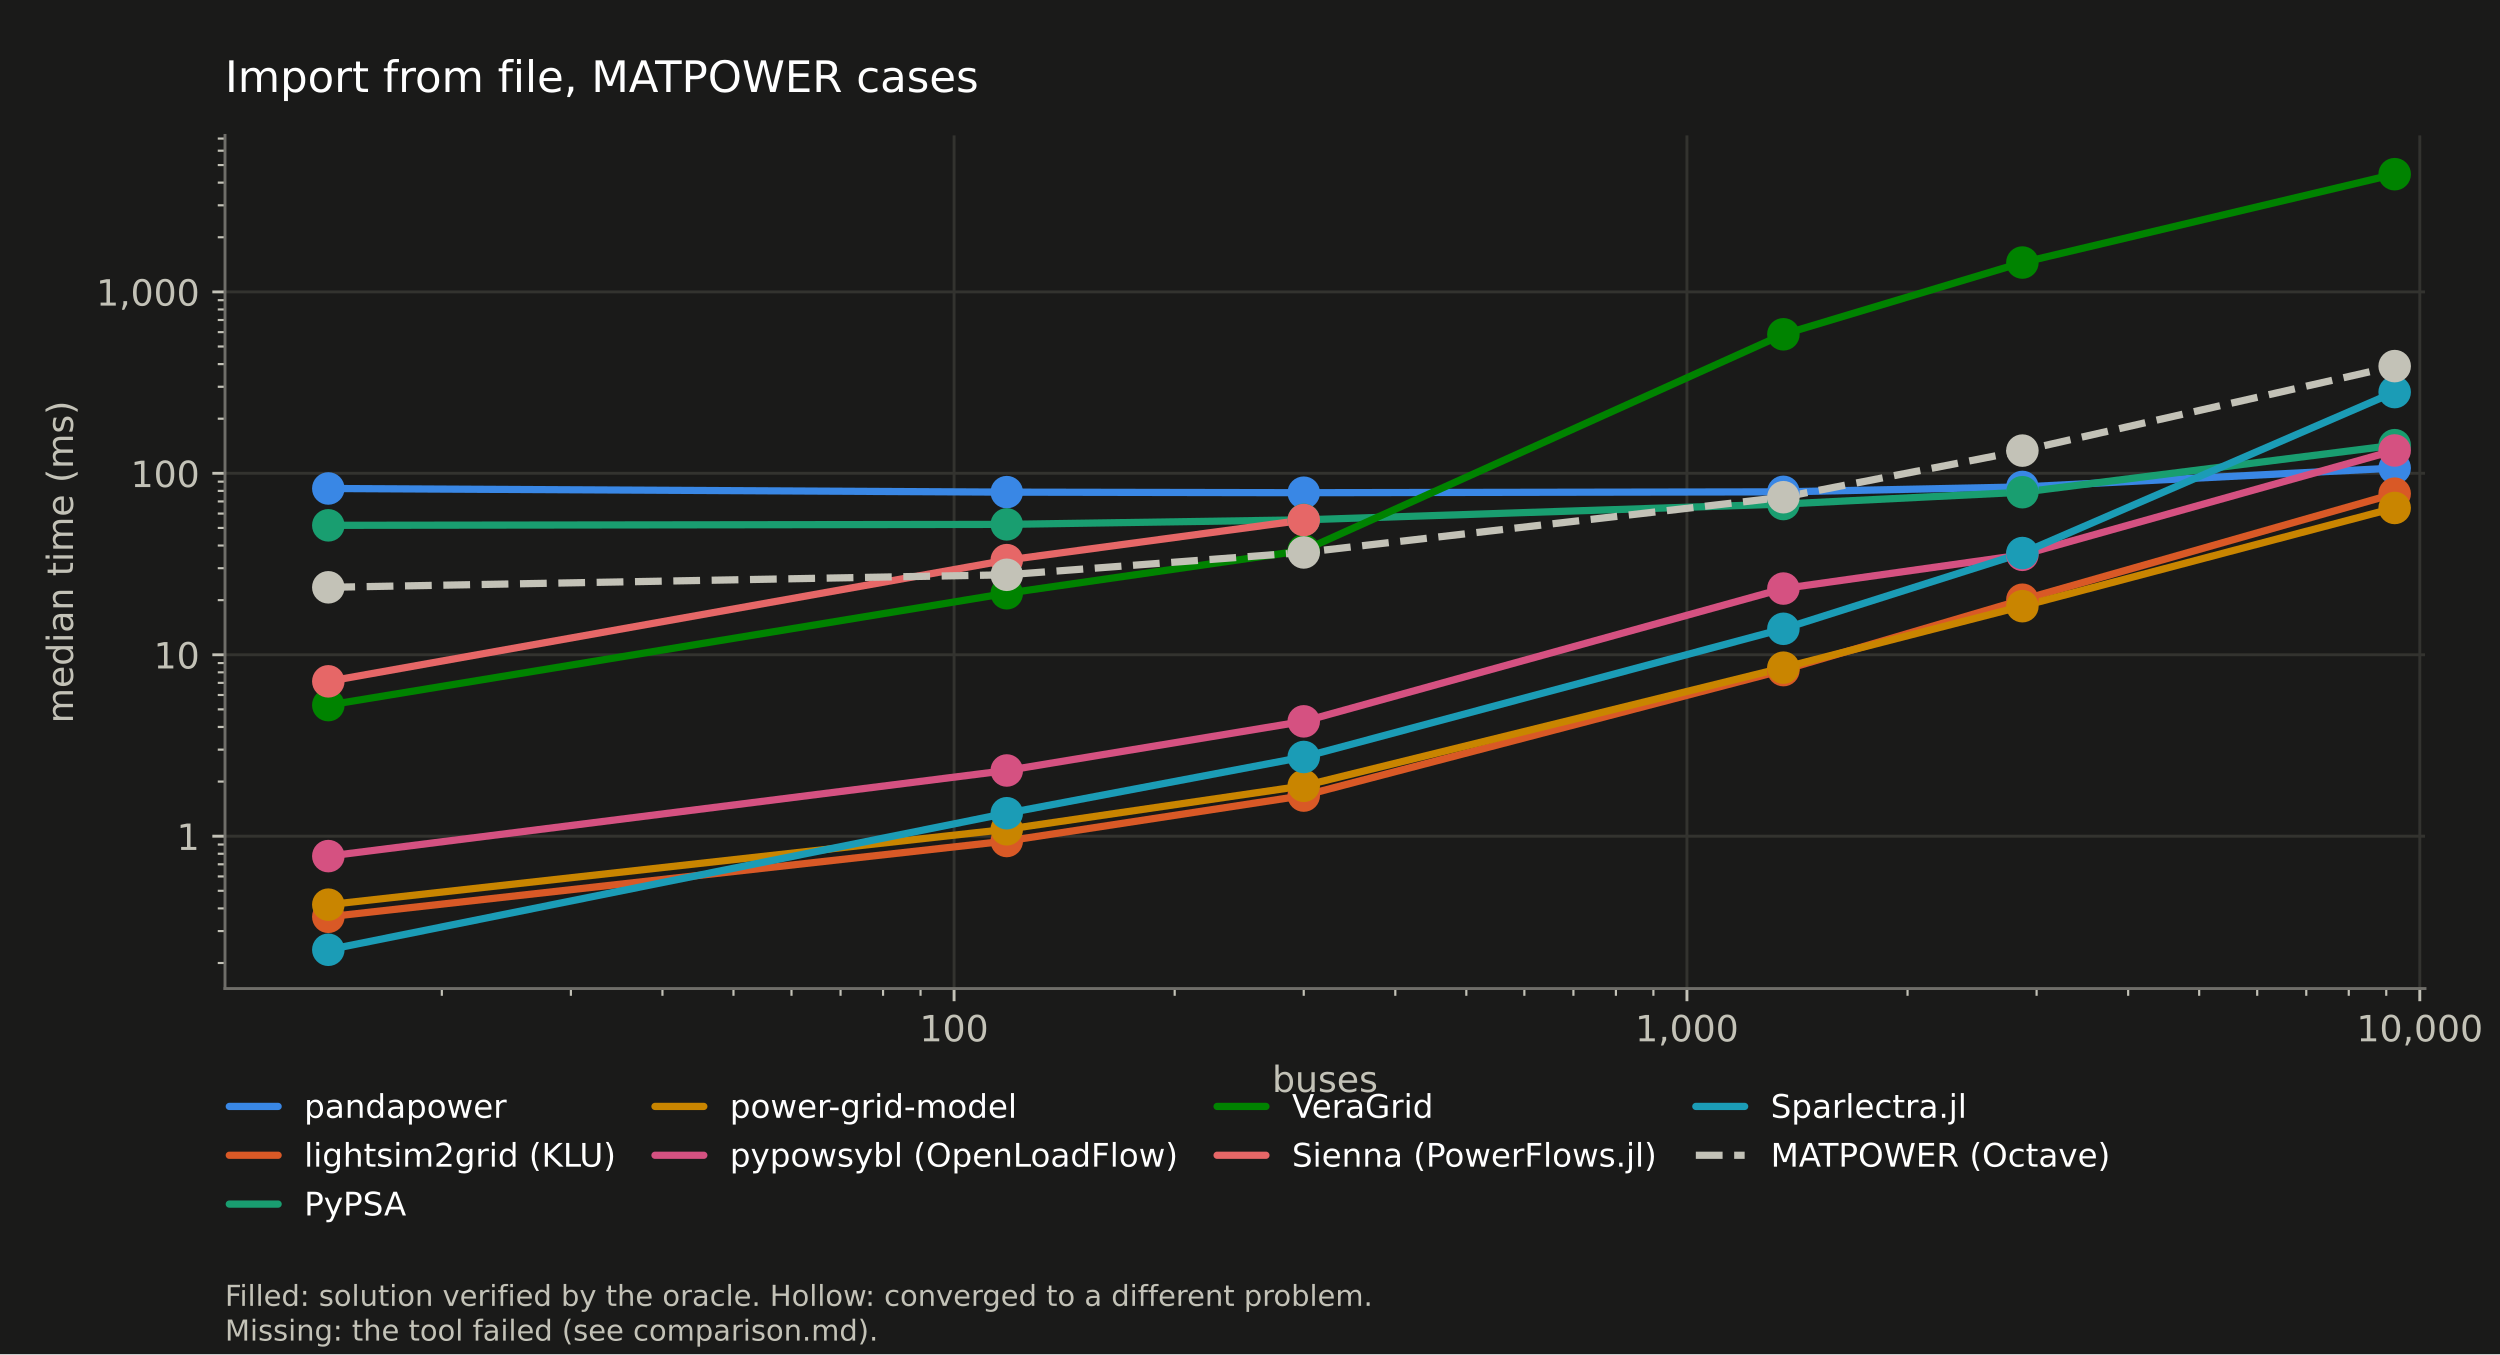
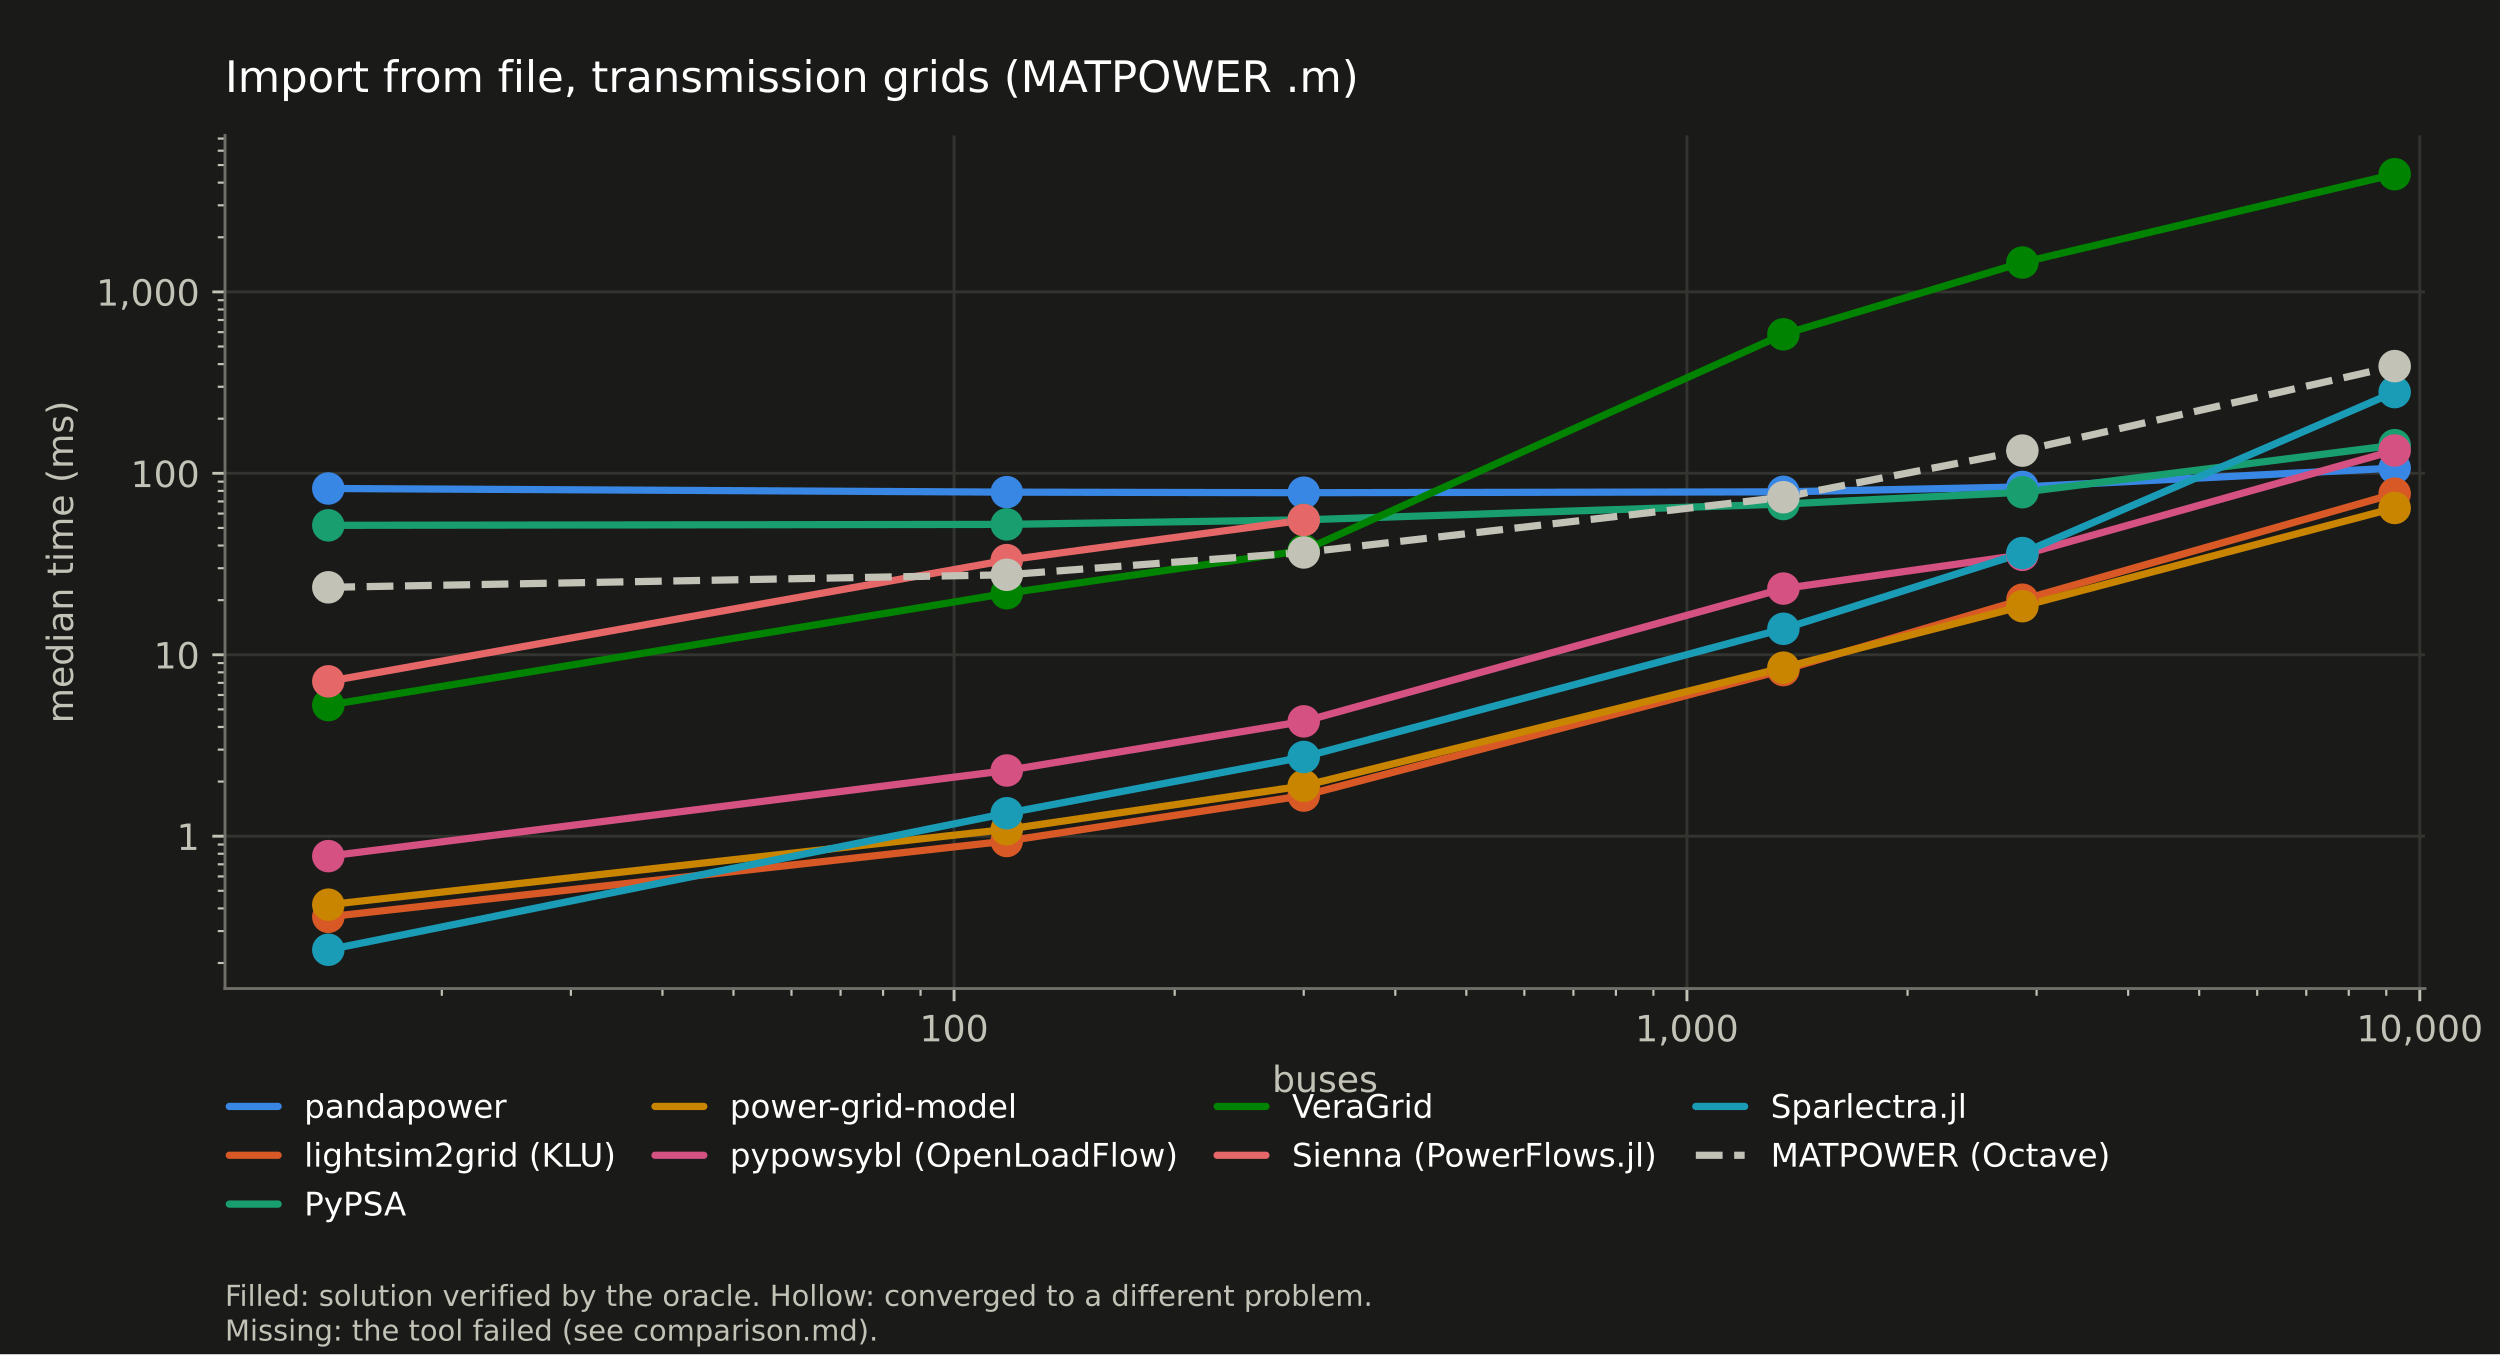
<svg xmlns="http://www.w3.org/2000/svg" xmlns:xlink="http://www.w3.org/1999/xlink" width="691.2pt" height="374.4pt" viewBox="0 0 691.2 374.4" version="1.1">
  <defs>
    <style type="text/css">*{stroke-linejoin: round; stroke-linecap: butt}</style>
  </defs>
  <g id="figure_1">
    <g id="patch_1">
      <path d="M 0 374.4  L 691.2 374.4  L 691.2 0  L 0 0  z " style="fill: #1a1a19" />
    </g>
    <g id="axes_1">
      <g id="patch_2">
        <path d="M 62.208 273.312  L 670.464 273.312  L 670.464 37.44  L 62.208 37.44  z " style="fill: #1a1a19" />
      </g>
      <g id="matplotlib.axis_1">
        <g id="xtick_1">
          <g id="line2d_1">
            <path d="M 263.784 273.312  L 263.784 37.44  " clip-path="url(#pc0a371b898)" style="fill: none; stroke: #33332f; stroke-width: 0.8; stroke-linecap: square" />
          </g>
          <g id="line2d_2">
            <defs>
              <path id="m5ec1d65c88" d="M 0 0  L 0 3.5  " style="stroke: #c3c2b7; stroke-width: 0.8" />
            </defs>
            <g>
              <use xlink:href="#m5ec1d65c88" x="263.784" y="273.312" style="fill: #c3c2b7; stroke: #c3c2b7; stroke-width: 0.8" />
            </g>
          </g>
          <g id="text_1">
            <text style="font-size: 10px; font-family: 'DejaVu Sans', 'Bitstream Vera Sans', 'Computer Modern Sans Serif', 'Lucida Grande', 'Verdana', 'Geneva', 'Lucid', 'Arial', 'Helvetica', 'Avant Garde', sans-serif; text-anchor: middle; fill: #c3c2b7" x="263.784" y="287.91" transform="rotate(-0 263.7842 287.9097)">100</text>
          </g>
        </g>
        <g id="xtick_2">
          <g id="line2d_3">
            <path d="M 466.404 273.312  L 466.404 37.44  " clip-path="url(#pc0a371b898)" style="fill: none; stroke: #33332f; stroke-width: 0.8; stroke-linecap: square" />
          </g>
          <g id="line2d_4">
            <g>
              <use xlink:href="#m5ec1d65c88" x="466.404" y="273.312" style="fill: #c3c2b7; stroke: #c3c2b7; stroke-width: 0.8" />
            </g>
          </g>
          <g id="text_2">
            <text style="font-size: 10px; font-family: 'DejaVu Sans', 'Bitstream Vera Sans', 'Computer Modern Sans Serif', 'Lucida Grande', 'Verdana', 'Geneva', 'Lucid', 'Arial', 'Helvetica', 'Avant Garde', sans-serif; text-anchor: middle; fill: #c3c2b7" x="466.404" y="287.91" transform="rotate(-0 466.4036 287.9097)">1,000</text>
          </g>
        </g>
        <g id="xtick_3">
          <g id="line2d_5">
            <path d="M 669.023 273.312  L 669.023 37.44  " clip-path="url(#pc0a371b898)" style="fill: none; stroke: #33332f; stroke-width: 0.8; stroke-linecap: square" />
          </g>
          <g id="line2d_6">
            <g>
              <use xlink:href="#m5ec1d65c88" x="669.023" y="273.312" style="fill: #c3c2b7; stroke: #c3c2b7; stroke-width: 0.8" />
            </g>
          </g>
          <g id="text_3">
            <text style="font-size: 10px; font-family: 'DejaVu Sans', 'Bitstream Vera Sans', 'Computer Modern Sans Serif', 'Lucida Grande', 'Verdana', 'Geneva', 'Lucid', 'Arial', 'Helvetica', 'Avant Garde', sans-serif; text-anchor: middle; fill: #c3c2b7" x="669.023" y="287.91" transform="rotate(-0 669.023 287.9097)">10,000</text>
          </g>
        </g>
        <g id="xtick_4">
          <g id="line2d_7">
            <defs>
              <path id="m5e015acaa7" d="M 0 0  L 0 2  " style="stroke: #c3c2b7; stroke-width: 0.6" />
            </defs>
            <g>
              <use xlink:href="#m5e015acaa7" x="122.159" y="273.312" style="fill: #c3c2b7; stroke: #c3c2b7; stroke-width: 0.6" />
            </g>
          </g>
        </g>
        <g id="xtick_5">
          <g id="line2d_8">
            <g>
              <use xlink:href="#m5e015acaa7" x="157.839" y="273.312" style="fill: #c3c2b7; stroke: #c3c2b7; stroke-width: 0.6" />
            </g>
          </g>
        </g>
        <g id="xtick_6">
          <g id="line2d_9">
            <g>
              <use xlink:href="#m5e015acaa7" x="183.154" y="273.312" style="fill: #c3c2b7; stroke: #c3c2b7; stroke-width: 0.6" />
            </g>
          </g>
        </g>
        <g id="xtick_7">
          <g id="line2d_10">
            <g>
              <use xlink:href="#m5e015acaa7" x="202.79" y="273.312" style="fill: #c3c2b7; stroke: #c3c2b7; stroke-width: 0.6" />
            </g>
          </g>
        </g>
        <g id="xtick_8">
          <g id="line2d_11">
            <g>
              <use xlink:href="#m5e015acaa7" x="218.833" y="273.312" style="fill: #c3c2b7; stroke: #c3c2b7; stroke-width: 0.6" />
            </g>
          </g>
        </g>
        <g id="xtick_9">
          <g id="line2d_12">
            <g>
              <use xlink:href="#m5e015acaa7" x="232.398" y="273.312" style="fill: #c3c2b7; stroke: #c3c2b7; stroke-width: 0.6" />
            </g>
          </g>
        </g>
        <g id="xtick_10">
          <g id="line2d_13">
            <g>
              <use xlink:href="#m5e015acaa7" x="244.148" y="273.312" style="fill: #c3c2b7; stroke: #c3c2b7; stroke-width: 0.6" />
            </g>
          </g>
        </g>
        <g id="xtick_11">
          <g id="line2d_14">
            <g>
              <use xlink:href="#m5e015acaa7" x="254.513" y="273.312" style="fill: #c3c2b7; stroke: #c3c2b7; stroke-width: 0.6" />
            </g>
          </g>
        </g>
        <g id="xtick_12">
          <g id="line2d_15">
            <g>
              <use xlink:href="#m5e015acaa7" x="324.779" y="273.312" style="fill: #c3c2b7; stroke: #c3c2b7; stroke-width: 0.6" />
            </g>
          </g>
        </g>
        <g id="xtick_13">
          <g id="line2d_16">
            <g>
              <use xlink:href="#m5e015acaa7" x="360.458" y="273.312" style="fill: #c3c2b7; stroke: #c3c2b7; stroke-width: 0.6" />
            </g>
          </g>
        </g>
        <g id="xtick_14">
          <g id="line2d_17">
            <g>
              <use xlink:href="#m5e015acaa7" x="385.773" y="273.312" style="fill: #c3c2b7; stroke: #c3c2b7; stroke-width: 0.6" />
            </g>
          </g>
        </g>
        <g id="xtick_15">
          <g id="line2d_18">
            <g>
              <use xlink:href="#m5e015acaa7" x="405.409" y="273.312" style="fill: #c3c2b7; stroke: #c3c2b7; stroke-width: 0.6" />
            </g>
          </g>
        </g>
        <g id="xtick_16">
          <g id="line2d_19">
            <g>
              <use xlink:href="#m5e015acaa7" x="421.453" y="273.312" style="fill: #c3c2b7; stroke: #c3c2b7; stroke-width: 0.6" />
            </g>
          </g>
        </g>
        <g id="xtick_17">
          <g id="line2d_20">
            <g>
              <use xlink:href="#m5e015acaa7" x="435.017" y="273.312" style="fill: #c3c2b7; stroke: #c3c2b7; stroke-width: 0.6" />
            </g>
          </g>
        </g>
        <g id="xtick_18">
          <g id="line2d_21">
            <g>
              <use xlink:href="#m5e015acaa7" x="446.768" y="273.312" style="fill: #c3c2b7; stroke: #c3c2b7; stroke-width: 0.6" />
            </g>
          </g>
        </g>
        <g id="xtick_19">
          <g id="line2d_22">
            <g>
              <use xlink:href="#m5e015acaa7" x="457.132" y="273.312" style="fill: #c3c2b7; stroke: #c3c2b7; stroke-width: 0.6" />
            </g>
          </g>
        </g>
        <g id="xtick_20">
          <g id="line2d_23">
            <g>
              <use xlink:href="#m5e015acaa7" x="527.398" y="273.312" style="fill: #c3c2b7; stroke: #c3c2b7; stroke-width: 0.6" />
            </g>
          </g>
        </g>
        <g id="xtick_21">
          <g id="line2d_24">
            <g>
              <use xlink:href="#m5e015acaa7" x="563.078" y="273.312" style="fill: #c3c2b7; stroke: #c3c2b7; stroke-width: 0.6" />
            </g>
          </g>
        </g>
        <g id="xtick_22">
          <g id="line2d_25">
            <g>
              <use xlink:href="#m5e015acaa7" x="588.393" y="273.312" style="fill: #c3c2b7; stroke: #c3c2b7; stroke-width: 0.6" />
            </g>
          </g>
        </g>
        <g id="xtick_23">
          <g id="line2d_26">
            <g>
              <use xlink:href="#m5e015acaa7" x="608.029" y="273.312" style="fill: #c3c2b7; stroke: #c3c2b7; stroke-width: 0.6" />
            </g>
          </g>
        </g>
        <g id="xtick_24">
          <g id="line2d_27">
            <g>
              <use xlink:href="#m5e015acaa7" x="624.072" y="273.312" style="fill: #c3c2b7; stroke: #c3c2b7; stroke-width: 0.6" />
            </g>
          </g>
        </g>
        <g id="xtick_25">
          <g id="line2d_28">
            <g>
              <use xlink:href="#m5e015acaa7" x="637.637" y="273.312" style="fill: #c3c2b7; stroke: #c3c2b7; stroke-width: 0.6" />
            </g>
          </g>
        </g>
        <g id="xtick_26">
          <g id="line2d_29">
            <g>
              <use xlink:href="#m5e015acaa7" x="649.387" y="273.312" style="fill: #c3c2b7; stroke: #c3c2b7; stroke-width: 0.6" />
            </g>
          </g>
        </g>
        <g id="xtick_27">
          <g id="line2d_30">
            <g>
              <use xlink:href="#m5e015acaa7" x="659.752" y="273.312" style="fill: #c3c2b7; stroke: #c3c2b7; stroke-width: 0.6" />
            </g>
          </g>
        </g>
        <g id="text_4">
          <text style="font-size: 10px; font-family: 'DejaVu Sans', 'Bitstream Vera Sans', 'Computer Modern Sans Serif', 'Lucida Grande', 'Verdana', 'Geneva', 'Lucid', 'Arial', 'Helvetica', 'Avant Garde', sans-serif; text-anchor: middle; fill: #c3c2b7" x="366.336" y="301.91" transform="rotate(-0 366.336 301.9104)">buses</text>
        </g>
      </g>
      <g id="matplotlib.axis_2">
        <g id="ytick_1">
          <g id="line2d_31">
            <path d="M 62.208 231.191  L 670.464 231.191  " clip-path="url(#pc0a371b898)" style="fill: none; stroke: #33332f; stroke-width: 0.8; stroke-linecap: square" />
          </g>
          <g id="line2d_32">
            <defs>
              <path id="mb448b4ee46" d="M 0 0  L -3.5 0  " style="stroke: #c3c2b7; stroke-width: 0.8" />
            </defs>
            <g>
              <use xlink:href="#mb448b4ee46" x="62.208" y="231.191" style="fill: #c3c2b7; stroke: #c3c2b7; stroke-width: 0.8" />
            </g>
          </g>
          <g id="text_5">
            <text style="font-size: 10px; font-family: 'DejaVu Sans', 'Bitstream Vera Sans', 'Computer Modern Sans Serif', 'Lucida Grande', 'Verdana', 'Geneva', 'Lucid', 'Arial', 'Helvetica', 'Avant Garde', sans-serif; text-anchor: end; fill: #c3c2b7" x="55.208" y="234.989" transform="rotate(-0 55.208 234.9894)">1</text>
          </g>
        </g>
        <g id="ytick_2">
          <g id="line2d_33">
            <path d="M 62.208 181.027  L 670.464 181.027  " clip-path="url(#pc0a371b898)" style="fill: none; stroke: #33332f; stroke-width: 0.8; stroke-linecap: square" />
          </g>
          <g id="line2d_34">
            <g>
              <use xlink:href="#mb448b4ee46" x="62.208" y="181.027" style="fill: #c3c2b7; stroke: #c3c2b7; stroke-width: 0.8" />
            </g>
          </g>
          <g id="text_6">
            <text style="font-size: 10px; font-family: 'DejaVu Sans', 'Bitstream Vera Sans', 'Computer Modern Sans Serif', 'Lucida Grande', 'Verdana', 'Geneva', 'Lucid', 'Arial', 'Helvetica', 'Avant Garde', sans-serif; text-anchor: end; fill: #c3c2b7" x="55.208" y="184.826" transform="rotate(-0 55.208 184.8257)">10</text>
          </g>
        </g>
        <g id="ytick_3">
          <g id="line2d_35">
            <path d="M 62.208 130.863  L 670.464 130.863  " clip-path="url(#pc0a371b898)" style="fill: none; stroke: #33332f; stroke-width: 0.8; stroke-linecap: square" />
          </g>
          <g id="line2d_36">
            <g>
              <use xlink:href="#mb448b4ee46" x="62.208" y="130.863" style="fill: #c3c2b7; stroke: #c3c2b7; stroke-width: 0.8" />
            </g>
          </g>
          <g id="text_7">
            <text style="font-size: 10px; font-family: 'DejaVu Sans', 'Bitstream Vera Sans', 'Computer Modern Sans Serif', 'Lucida Grande', 'Verdana', 'Geneva', 'Lucid', 'Arial', 'Helvetica', 'Avant Garde', sans-serif; text-anchor: end; fill: #c3c2b7" x="55.208" y="134.662" transform="rotate(-0 55.208 134.6619)">100</text>
          </g>
        </g>
        <g id="ytick_4">
          <g id="line2d_37">
            <path d="M 62.208 80.699  L 670.464 80.699  " clip-path="url(#pc0a371b898)" style="fill: none; stroke: #33332f; stroke-width: 0.8; stroke-linecap: square" />
          </g>
          <g id="line2d_38">
            <g>
              <use xlink:href="#mb448b4ee46" x="62.208" y="80.699" style="fill: #c3c2b7; stroke: #c3c2b7; stroke-width: 0.8" />
            </g>
          </g>
          <g id="text_8">
            <text style="font-size: 10px; font-family: 'DejaVu Sans', 'Bitstream Vera Sans', 'Computer Modern Sans Serif', 'Lucida Grande', 'Verdana', 'Geneva', 'Lucid', 'Arial', 'Helvetica', 'Avant Garde', sans-serif; text-anchor: end; fill: #c3c2b7" x="55.208" y="84.498" transform="rotate(-0 55.208 84.4981)">1,000</text>
          </g>
        </g>
        <g id="ytick_5">
          <g id="line2d_39">
            <defs>
              <path id="m039c7db84e" d="M 0 0  L -2 0  " style="stroke: #c3c2b7; stroke-width: 0.6" />
            </defs>
            <g>
              <use xlink:href="#m039c7db84e" x="62.208" y="266.254" style="fill: #c3c2b7; stroke: #c3c2b7; stroke-width: 0.6" />
            </g>
          </g>
        </g>
        <g id="ytick_6">
          <g id="line2d_40">
            <g>
              <use xlink:href="#m039c7db84e" x="62.208" y="257.42" style="fill: #c3c2b7; stroke: #c3c2b7; stroke-width: 0.6" />
            </g>
          </g>
        </g>
        <g id="ytick_7">
          <g id="line2d_41">
            <g>
              <use xlink:href="#m039c7db84e" x="62.208" y="251.153" style="fill: #c3c2b7; stroke: #c3c2b7; stroke-width: 0.6" />
            </g>
          </g>
        </g>
        <g id="ytick_8">
          <g id="line2d_42">
            <g>
              <use xlink:href="#m039c7db84e" x="62.208" y="246.291" style="fill: #c3c2b7; stroke: #c3c2b7; stroke-width: 0.6" />
            </g>
          </g>
        </g>
        <g id="ytick_9">
          <g id="line2d_43">
            <g>
              <use xlink:href="#m039c7db84e" x="62.208" y="242.319" style="fill: #c3c2b7; stroke: #c3c2b7; stroke-width: 0.6" />
            </g>
          </g>
        </g>
        <g id="ytick_10">
          <g id="line2d_44">
            <g>
              <use xlink:href="#m039c7db84e" x="62.208" y="238.961" style="fill: #c3c2b7; stroke: #c3c2b7; stroke-width: 0.6" />
            </g>
          </g>
        </g>
        <g id="ytick_11">
          <g id="line2d_45">
            <g>
              <use xlink:href="#m039c7db84e" x="62.208" y="236.052" style="fill: #c3c2b7; stroke: #c3c2b7; stroke-width: 0.6" />
            </g>
          </g>
        </g>
        <g id="ytick_12">
          <g id="line2d_46">
            <g>
              <use xlink:href="#m039c7db84e" x="62.208" y="233.486" style="fill: #c3c2b7; stroke: #c3c2b7; stroke-width: 0.6" />
            </g>
          </g>
        </g>
        <g id="ytick_13">
          <g id="line2d_47">
            <g>
              <use xlink:href="#m039c7db84e" x="62.208" y="216.09" style="fill: #c3c2b7; stroke: #c3c2b7; stroke-width: 0.6" />
            </g>
          </g>
        </g>
        <g id="ytick_14">
          <g id="line2d_48">
            <g>
              <use xlink:href="#m039c7db84e" x="62.208" y="207.256" style="fill: #c3c2b7; stroke: #c3c2b7; stroke-width: 0.6" />
            </g>
          </g>
        </g>
        <g id="ytick_15">
          <g id="line2d_49">
            <g>
              <use xlink:href="#m039c7db84e" x="62.208" y="200.989" style="fill: #c3c2b7; stroke: #c3c2b7; stroke-width: 0.6" />
            </g>
          </g>
        </g>
        <g id="ytick_16">
          <g id="line2d_50">
            <g>
              <use xlink:href="#m039c7db84e" x="62.208" y="196.128" style="fill: #c3c2b7; stroke: #c3c2b7; stroke-width: 0.6" />
            </g>
          </g>
        </g>
        <g id="ytick_17">
          <g id="line2d_51">
            <g>
              <use xlink:href="#m039c7db84e" x="62.208" y="192.156" style="fill: #c3c2b7; stroke: #c3c2b7; stroke-width: 0.6" />
            </g>
          </g>
        </g>
        <g id="ytick_18">
          <g id="line2d_52">
            <g>
              <use xlink:href="#m039c7db84e" x="62.208" y="188.797" style="fill: #c3c2b7; stroke: #c3c2b7; stroke-width: 0.6" />
            </g>
          </g>
        </g>
        <g id="ytick_19">
          <g id="line2d_53">
            <g>
              <use xlink:href="#m039c7db84e" x="62.208" y="185.888" style="fill: #c3c2b7; stroke: #c3c2b7; stroke-width: 0.6" />
            </g>
          </g>
        </g>
        <g id="ytick_20">
          <g id="line2d_54">
            <g>
              <use xlink:href="#m039c7db84e" x="62.208" y="183.322" style="fill: #c3c2b7; stroke: #c3c2b7; stroke-width: 0.6" />
            </g>
          </g>
        </g>
        <g id="ytick_21">
          <g id="line2d_55">
            <g>
              <use xlink:href="#m039c7db84e" x="62.208" y="165.926" style="fill: #c3c2b7; stroke: #c3c2b7; stroke-width: 0.6" />
            </g>
          </g>
        </g>
        <g id="ytick_22">
          <g id="line2d_56">
            <g>
              <use xlink:href="#m039c7db84e" x="62.208" y="157.093" style="fill: #c3c2b7; stroke: #c3c2b7; stroke-width: 0.6" />
            </g>
          </g>
        </g>
        <g id="ytick_23">
          <g id="line2d_57">
            <g>
              <use xlink:href="#m039c7db84e" x="62.208" y="150.825" style="fill: #c3c2b7; stroke: #c3c2b7; stroke-width: 0.6" />
            </g>
          </g>
        </g>
        <g id="ytick_24">
          <g id="line2d_58">
            <g>
              <use xlink:href="#m039c7db84e" x="62.208" y="145.964" style="fill: #c3c2b7; stroke: #c3c2b7; stroke-width: 0.6" />
            </g>
          </g>
        </g>
        <g id="ytick_25">
          <g id="line2d_59">
            <g>
              <use xlink:href="#m039c7db84e" x="62.208" y="141.992" style="fill: #c3c2b7; stroke: #c3c2b7; stroke-width: 0.6" />
            </g>
          </g>
        </g>
        <g id="ytick_26">
          <g id="line2d_60">
            <g>
              <use xlink:href="#m039c7db84e" x="62.208" y="138.634" style="fill: #c3c2b7; stroke: #c3c2b7; stroke-width: 0.6" />
            </g>
          </g>
        </g>
        <g id="ytick_27">
          <g id="line2d_61">
            <g>
              <use xlink:href="#m039c7db84e" x="62.208" y="135.724" style="fill: #c3c2b7; stroke: #c3c2b7; stroke-width: 0.6" />
            </g>
          </g>
        </g>
        <g id="ytick_28">
          <g id="line2d_62">
            <g>
              <use xlink:href="#m039c7db84e" x="62.208" y="133.158" style="fill: #c3c2b7; stroke: #c3c2b7; stroke-width: 0.6" />
            </g>
          </g>
        </g>
        <g id="ytick_29">
          <g id="line2d_63">
            <g>
              <use xlink:href="#m039c7db84e" x="62.208" y="115.762" style="fill: #c3c2b7; stroke: #c3c2b7; stroke-width: 0.6" />
            </g>
          </g>
        </g>
        <g id="ytick_30">
          <g id="line2d_64">
            <g>
              <use xlink:href="#m039c7db84e" x="62.208" y="106.929" style="fill: #c3c2b7; stroke: #c3c2b7; stroke-width: 0.6" />
            </g>
          </g>
        </g>
        <g id="ytick_31">
          <g id="line2d_65">
            <g>
              <use xlink:href="#m039c7db84e" x="62.208" y="100.661" style="fill: #c3c2b7; stroke: #c3c2b7; stroke-width: 0.6" />
            </g>
          </g>
        </g>
        <g id="ytick_32">
          <g id="line2d_66">
            <g>
              <use xlink:href="#m039c7db84e" x="62.208" y="95.8" style="fill: #c3c2b7; stroke: #c3c2b7; stroke-width: 0.6" />
            </g>
          </g>
        </g>
        <g id="ytick_33">
          <g id="line2d_67">
            <g>
              <use xlink:href="#m039c7db84e" x="62.208" y="91.828" style="fill: #c3c2b7; stroke: #c3c2b7; stroke-width: 0.6" />
            </g>
          </g>
        </g>
        <g id="ytick_34">
          <g id="line2d_68">
            <g>
              <use xlink:href="#m039c7db84e" x="62.208" y="88.47" style="fill: #c3c2b7; stroke: #c3c2b7; stroke-width: 0.6" />
            </g>
          </g>
        </g>
        <g id="ytick_35">
          <g id="line2d_69">
            <g>
              <use xlink:href="#m039c7db84e" x="62.208" y="85.561" style="fill: #c3c2b7; stroke: #c3c2b7; stroke-width: 0.6" />
            </g>
          </g>
        </g>
        <g id="ytick_36">
          <g id="line2d_70">
            <g>
              <use xlink:href="#m039c7db84e" x="62.208" y="82.995" style="fill: #c3c2b7; stroke: #c3c2b7; stroke-width: 0.6" />
            </g>
          </g>
        </g>
        <g id="ytick_37">
          <g id="line2d_71">
            <g>
              <use xlink:href="#m039c7db84e" x="62.208" y="65.598" style="fill: #c3c2b7; stroke: #c3c2b7; stroke-width: 0.6" />
            </g>
          </g>
        </g>
        <g id="ytick_38">
          <g id="line2d_72">
            <g>
              <use xlink:href="#m039c7db84e" x="62.208" y="56.765" style="fill: #c3c2b7; stroke: #c3c2b7; stroke-width: 0.6" />
            </g>
          </g>
        </g>
        <g id="ytick_39">
          <g id="line2d_73">
            <g>
              <use xlink:href="#m039c7db84e" x="62.208" y="50.498" style="fill: #c3c2b7; stroke: #c3c2b7; stroke-width: 0.6" />
            </g>
          </g>
        </g>
        <g id="ytick_40">
          <g id="line2d_74">
            <g>
              <use xlink:href="#m039c7db84e" x="62.208" y="45.636" style="fill: #c3c2b7; stroke: #c3c2b7; stroke-width: 0.6" />
            </g>
          </g>
        </g>
        <g id="ytick_41">
          <g id="line2d_75">
            <g>
              <use xlink:href="#m039c7db84e" x="62.208" y="41.664" style="fill: #c3c2b7; stroke: #c3c2b7; stroke-width: 0.6" />
            </g>
          </g>
        </g>
        <g id="ytick_42">
          <g id="line2d_76">
            <g>
              <use xlink:href="#m039c7db84e" x="62.208" y="38.306" style="fill: #c3c2b7; stroke: #c3c2b7; stroke-width: 0.6" />
            </g>
          </g>
        </g>
        <g id="text_9">
          <text style="font-size: 10px; font-family: 'DejaVu Sans', 'Bitstream Vera Sans', 'Computer Modern Sans Serif', 'Lucida Grande', 'Verdana', 'Geneva', 'Lucid', 'Arial', 'Helvetica', 'Avant Garde', sans-serif; text-anchor: middle; fill: #c3c2b7" x="20.178" y="155.376" transform="rotate(-90 20.17753 155.376)">median time (ms)</text>
        </g>
      </g>
      <g id="line2d_77">
        <path d="M 90.773 135.055  L 278.349 136.066  L 360.458 136.224  L 493.072 135.985  L 559.149 134.629  L 662.077 129.415  " clip-path="url(#pc0a371b898)" style="fill: none; stroke: #3987e5; stroke-width: 2; stroke-linecap: round" />
      </g>
      <g id="line2d_78">
        <path d="M 90.773 253.472  L 278.349 232.519  L 360.458 219.961  L 493.072 185.269  L 559.149 165.814  L 662.077 136.497  " clip-path="url(#pc0a371b898)" style="fill: none; stroke: #d95926; stroke-width: 2; stroke-linecap: round" />
      </g>
      <g id="line2d_79">
        <path d="M 90.773 145.244  L 278.349 144.981  L 360.458 143.723  L 493.072 139.357  L 559.149 136.082  L 662.077 123.083  " clip-path="url(#pc0a371b898)" style="fill: none; stroke: #199e70; stroke-width: 2; stroke-linecap: round" />
      </g>
      <g id="line2d_80">
        <path d="M 90.773 250.124  L 278.349 229.282  L 360.458 217.26  L 493.072 184.6  L 559.149 167.594  L 662.077 140.436  " clip-path="url(#pc0a371b898)" style="fill: none; stroke: #c98500; stroke-width: 2; stroke-linecap: round" />
      </g>
      <g id="line2d_81">
        <path d="M 90.773 236.697  L 278.349 213.025  L 360.458 199.439  L 493.072 162.725  L 559.149 153.399  L 662.077 124.547  " clip-path="url(#pc0a371b898)" style="fill: none; stroke: #d55181; stroke-width: 2; stroke-linecap: round" />
      </g>
      <g id="line2d_82">
        <path d="M 90.773 194.944  L 278.349 164.025  L 360.458 152.181  L 493.072 92.429  L 559.149 72.588  L 662.077 48.161  " clip-path="url(#pc0a371b898)" style="fill: none; stroke: #008300; stroke-width: 2; stroke-linecap: round" />
      </g>
      <g id="line2d_83">
        <path d="M 90.773 188.376  L 278.349 154.866  L 360.458 143.783  " clip-path="url(#pc0a371b898)" style="fill: none; stroke: #e66767; stroke-width: 2; stroke-linecap: round" />
      </g>
      <g id="line2d_84">
        <path d="M 90.773 262.591  L 278.349 224.843  L 360.458 209.292  L 493.072 173.848  L 559.149 152.908  L 662.077 108.402  " clip-path="url(#pc0a371b898)" style="fill: none; stroke: #1b9cb6; stroke-width: 2; stroke-linecap: round" />
      </g>
      <g id="line2d_85">
        <path d="M 90.773 162.38  L 278.349 158.919  L 360.458 152.74  L 493.072 137.469  L 559.149 124.583  L 662.077 101.223  " clip-path="url(#pc0a371b898)" style="fill: none; stroke-dasharray: 7.4,3.2; stroke-dashoffset: 0; stroke: #c3c2b7; stroke-width: 2" />
      </g>
      <g id="patch_3">
        <path d="M 62.208 273.312  L 62.208 37.44  " style="fill: none; stroke: #6f6e69; stroke-width: 0.8; stroke-linejoin: miter; stroke-linecap: square" />
      </g>
      <g id="patch_4">
        <path d="M 62.208 273.312  L 670.464 273.312  " style="fill: none; stroke: #6f6e69; stroke-width: 0.8; stroke-linejoin: miter; stroke-linecap: square" />
      </g>
      <g id="line2d_86">
        <defs>
          <path id="m8c884c521c" d="M 0 3.5  C 0.928 3.5 1.819 3.131 2.475 2.475  C 3.131 1.819 3.5 0.928 3.5 0  C 3.5 -0.928 3.131 -1.819 2.475 -2.475  C 1.819 -3.131 0.928 -3.5 0 -3.5  C -0.928 -3.5 -1.819 -3.131 -2.475 -2.475  C -3.131 -1.819 -3.5 -0.928 -3.5 0  C -3.5 0.928 -3.131 1.819 -2.475 2.475  C -1.819 3.131 -0.928 3.5 0 3.5  z " style="stroke: #3987e5; stroke-width: 2" />
        </defs>
        <g clip-path="url(#pc0a371b898)">
          <use xlink:href="#m8c884c521c" x="90.773" y="135.055" style="fill: #3987e5; stroke: #3987e5; stroke-width: 2" />
        </g>
      </g>
      <g id="line2d_87">
        <g clip-path="url(#pc0a371b898)">
          <use xlink:href="#m8c884c521c" x="278.349" y="136.066" style="fill: #3987e5; stroke: #3987e5; stroke-width: 2" />
        </g>
      </g>
      <g id="line2d_88">
        <g clip-path="url(#pc0a371b898)">
          <use xlink:href="#m8c884c521c" x="360.458" y="136.224" style="fill: #3987e5; stroke: #3987e5; stroke-width: 2" />
        </g>
      </g>
      <g id="line2d_89">
        <g clip-path="url(#pc0a371b898)">
          <use xlink:href="#m8c884c521c" x="493.072" y="135.985" style="fill: #3987e5; stroke: #3987e5; stroke-width: 2" />
        </g>
      </g>
      <g id="line2d_90">
        <g clip-path="url(#pc0a371b898)">
          <use xlink:href="#m8c884c521c" x="559.149" y="134.629" style="fill: #3987e5; stroke: #3987e5; stroke-width: 2" />
        </g>
      </g>
      <g id="line2d_91">
        <g clip-path="url(#pc0a371b898)">
          <use xlink:href="#m8c884c521c" x="662.077" y="129.415" style="fill: #3987e5; stroke: #3987e5; stroke-width: 2" />
        </g>
      </g>
      <g id="line2d_92">
        <defs>
          <path id="m9977e4e33c" d="M 0 3.5  C 0.928 3.5 1.819 3.131 2.475 2.475  C 3.131 1.819 3.5 0.928 3.5 0  C 3.5 -0.928 3.131 -1.819 2.475 -2.475  C 1.819 -3.131 0.928 -3.5 0 -3.5  C -0.928 -3.5 -1.819 -3.131 -2.475 -2.475  C -3.131 -1.819 -3.5 -0.928 -3.5 0  C -3.5 0.928 -3.131 1.819 -2.475 2.475  C -1.819 3.131 -0.928 3.5 0 3.5  z " style="stroke: #d95926; stroke-width: 2" />
        </defs>
        <g clip-path="url(#pc0a371b898)">
          <use xlink:href="#m9977e4e33c" x="90.773" y="253.472" style="fill: #d95926; stroke: #d95926; stroke-width: 2" />
        </g>
      </g>
      <g id="line2d_93">
        <g clip-path="url(#pc0a371b898)">
          <use xlink:href="#m9977e4e33c" x="278.349" y="232.519" style="fill: #d95926; stroke: #d95926; stroke-width: 2" />
        </g>
      </g>
      <g id="line2d_94">
        <g clip-path="url(#pc0a371b898)">
          <use xlink:href="#m9977e4e33c" x="360.458" y="219.961" style="fill: #d95926; stroke: #d95926; stroke-width: 2" />
        </g>
      </g>
      <g id="line2d_95">
        <g clip-path="url(#pc0a371b898)">
          <use xlink:href="#m9977e4e33c" x="493.072" y="185.269" style="fill: #d95926; stroke: #d95926; stroke-width: 2" />
        </g>
      </g>
      <g id="line2d_96">
        <g clip-path="url(#pc0a371b898)">
          <use xlink:href="#m9977e4e33c" x="559.149" y="165.814" style="fill: #d95926; stroke: #d95926; stroke-width: 2" />
        </g>
      </g>
      <g id="line2d_97">
        <g clip-path="url(#pc0a371b898)">
          <use xlink:href="#m9977e4e33c" x="662.077" y="136.497" style="fill: #d95926; stroke: #d95926; stroke-width: 2" />
        </g>
      </g>
      <g id="line2d_98">
        <defs>
          <path id="mf892d1932a" d="M 0 3.5  C 0.928 3.5 1.819 3.131 2.475 2.475  C 3.131 1.819 3.5 0.928 3.5 0  C 3.5 -0.928 3.131 -1.819 2.475 -2.475  C 1.819 -3.131 0.928 -3.5 0 -3.5  C -0.928 -3.5 -1.819 -3.131 -2.475 -2.475  C -3.131 -1.819 -3.5 -0.928 -3.5 0  C -3.5 0.928 -3.131 1.819 -2.475 2.475  C -1.819 3.131 -0.928 3.5 0 3.5  z " style="stroke: #199e70; stroke-width: 2" />
        </defs>
        <g clip-path="url(#pc0a371b898)">
          <use xlink:href="#mf892d1932a" x="90.773" y="145.244" style="fill: #199e70; stroke: #199e70; stroke-width: 2" />
        </g>
      </g>
      <g id="line2d_99">
        <g clip-path="url(#pc0a371b898)">
          <use xlink:href="#mf892d1932a" x="278.349" y="144.981" style="fill: #199e70; stroke: #199e70; stroke-width: 2" />
        </g>
      </g>
      <g id="line2d_100">
        <g clip-path="url(#pc0a371b898)">
          <use xlink:href="#mf892d1932a" x="360.458" y="143.723" style="fill: #199e70; stroke: #199e70; stroke-width: 2" />
        </g>
      </g>
      <g id="line2d_101">
        <g clip-path="url(#pc0a371b898)">
          <use xlink:href="#mf892d1932a" x="493.072" y="139.357" style="fill: #199e70; stroke: #199e70; stroke-width: 2" />
        </g>
      </g>
      <g id="line2d_102">
        <g clip-path="url(#pc0a371b898)">
          <use xlink:href="#mf892d1932a" x="559.149" y="136.082" style="fill: #199e70; stroke: #199e70; stroke-width: 2" />
        </g>
      </g>
      <g id="line2d_103">
        <g clip-path="url(#pc0a371b898)">
          <use xlink:href="#mf892d1932a" x="662.077" y="123.083" style="fill: #199e70; stroke: #199e70; stroke-width: 2" />
        </g>
      </g>
      <g id="line2d_104">
        <defs>
          <path id="m00423fc1a6" d="M 0 3.5  C 0.928 3.5 1.819 3.131 2.475 2.475  C 3.131 1.819 3.5 0.928 3.5 0  C 3.5 -0.928 3.131 -1.819 2.475 -2.475  C 1.819 -3.131 0.928 -3.5 0 -3.5  C -0.928 -3.5 -1.819 -3.131 -2.475 -2.475  C -3.131 -1.819 -3.5 -0.928 -3.5 0  C -3.5 0.928 -3.131 1.819 -2.475 2.475  C -1.819 3.131 -0.928 3.5 0 3.5  z " style="stroke: #c98500; stroke-width: 2" />
        </defs>
        <g clip-path="url(#pc0a371b898)">
          <use xlink:href="#m00423fc1a6" x="90.773" y="250.124" style="fill: #c98500; stroke: #c98500; stroke-width: 2" />
        </g>
      </g>
      <g id="line2d_105">
        <g clip-path="url(#pc0a371b898)">
          <use xlink:href="#m00423fc1a6" x="278.349" y="229.282" style="fill: #c98500; stroke: #c98500; stroke-width: 2" />
        </g>
      </g>
      <g id="line2d_106">
        <g clip-path="url(#pc0a371b898)">
          <use xlink:href="#m00423fc1a6" x="360.458" y="217.26" style="fill: #c98500; stroke: #c98500; stroke-width: 2" />
        </g>
      </g>
      <g id="line2d_107">
        <g clip-path="url(#pc0a371b898)">
          <use xlink:href="#m00423fc1a6" x="493.072" y="184.6" style="fill: #c98500; stroke: #c98500; stroke-width: 2" />
        </g>
      </g>
      <g id="line2d_108">
        <g clip-path="url(#pc0a371b898)">
          <use xlink:href="#m00423fc1a6" x="559.149" y="167.594" style="fill: #c98500; stroke: #c98500; stroke-width: 2" />
        </g>
      </g>
      <g id="line2d_109">
        <g clip-path="url(#pc0a371b898)">
          <use xlink:href="#m00423fc1a6" x="662.077" y="140.436" style="fill: #c98500; stroke: #c98500; stroke-width: 2" />
        </g>
      </g>
      <g id="line2d_110">
        <defs>
          <path id="mc2f7c8847a" d="M 0 3.5  C 0.928 3.5 1.819 3.131 2.475 2.475  C 3.131 1.819 3.5 0.928 3.5 0  C 3.5 -0.928 3.131 -1.819 2.475 -2.475  C 1.819 -3.131 0.928 -3.5 0 -3.5  C -0.928 -3.5 -1.819 -3.131 -2.475 -2.475  C -3.131 -1.819 -3.5 -0.928 -3.5 0  C -3.5 0.928 -3.131 1.819 -2.475 2.475  C -1.819 3.131 -0.928 3.5 0 3.5  z " style="stroke: #d55181; stroke-width: 2" />
        </defs>
        <g clip-path="url(#pc0a371b898)">
          <use xlink:href="#mc2f7c8847a" x="90.773" y="236.697" style="fill: #d55181; stroke: #d55181; stroke-width: 2" />
        </g>
      </g>
      <g id="line2d_111">
        <g clip-path="url(#pc0a371b898)">
          <use xlink:href="#mc2f7c8847a" x="278.349" y="213.025" style="fill: #d55181; stroke: #d55181; stroke-width: 2" />
        </g>
      </g>
      <g id="line2d_112">
        <g clip-path="url(#pc0a371b898)">
          <use xlink:href="#mc2f7c8847a" x="360.458" y="199.439" style="fill: #d55181; stroke: #d55181; stroke-width: 2" />
        </g>
      </g>
      <g id="line2d_113">
        <g clip-path="url(#pc0a371b898)">
          <use xlink:href="#mc2f7c8847a" x="493.072" y="162.725" style="fill: #d55181; stroke: #d55181; stroke-width: 2" />
        </g>
      </g>
      <g id="line2d_114">
        <g clip-path="url(#pc0a371b898)">
          <use xlink:href="#mc2f7c8847a" x="559.149" y="153.399" style="fill: #d55181; stroke: #d55181; stroke-width: 2" />
        </g>
      </g>
      <g id="line2d_115">
        <g clip-path="url(#pc0a371b898)">
          <use xlink:href="#mc2f7c8847a" x="662.077" y="124.547" style="fill: #d55181; stroke: #d55181; stroke-width: 2" />
        </g>
      </g>
      <g id="line2d_116">
        <defs>
          <path id="m8a57e56164" d="M 0 3.5  C 0.928 3.5 1.819 3.131 2.475 2.475  C 3.131 1.819 3.5 0.928 3.5 0  C 3.5 -0.928 3.131 -1.819 2.475 -2.475  C 1.819 -3.131 0.928 -3.5 0 -3.5  C -0.928 -3.5 -1.819 -3.131 -2.475 -2.475  C -3.131 -1.819 -3.5 -0.928 -3.5 0  C -3.5 0.928 -3.131 1.819 -2.475 2.475  C -1.819 3.131 -0.928 3.5 0 3.5  z " style="stroke: #008300; stroke-width: 2" />
        </defs>
        <g clip-path="url(#pc0a371b898)">
          <use xlink:href="#m8a57e56164" x="90.773" y="194.944" style="fill: #008300; stroke: #008300; stroke-width: 2" />
        </g>
      </g>
      <g id="line2d_117">
        <g clip-path="url(#pc0a371b898)">
          <use xlink:href="#m8a57e56164" x="278.349" y="164.025" style="fill: #008300; stroke: #008300; stroke-width: 2" />
        </g>
      </g>
      <g id="line2d_118">
        <g clip-path="url(#pc0a371b898)">
          <use xlink:href="#m8a57e56164" x="360.458" y="152.181" style="fill: #008300; stroke: #008300; stroke-width: 2" />
        </g>
      </g>
      <g id="line2d_119">
        <g clip-path="url(#pc0a371b898)">
          <use xlink:href="#m8a57e56164" x="493.072" y="92.429" style="fill: #008300; stroke: #008300; stroke-width: 2" />
        </g>
      </g>
      <g id="line2d_120">
        <g clip-path="url(#pc0a371b898)">
          <use xlink:href="#m8a57e56164" x="559.149" y="72.588" style="fill: #008300; stroke: #008300; stroke-width: 2" />
        </g>
      </g>
      <g id="line2d_121">
        <g clip-path="url(#pc0a371b898)">
          <use xlink:href="#m8a57e56164" x="662.077" y="48.161" style="fill: #008300; stroke: #008300; stroke-width: 2" />
        </g>
      </g>
      <g id="line2d_122">
        <defs>
          <path id="m587126fa0c" d="M 0 3.5  C 0.928 3.5 1.819 3.131 2.475 2.475  C 3.131 1.819 3.5 0.928 3.5 0  C 3.5 -0.928 3.131 -1.819 2.475 -2.475  C 1.819 -3.131 0.928 -3.5 0 -3.5  C -0.928 -3.5 -1.819 -3.131 -2.475 -2.475  C -3.131 -1.819 -3.5 -0.928 -3.5 0  C -3.5 0.928 -3.131 1.819 -2.475 2.475  C -1.819 3.131 -0.928 3.5 0 3.5  z " style="stroke: #e66767; stroke-width: 2" />
        </defs>
        <g clip-path="url(#pc0a371b898)">
          <use xlink:href="#m587126fa0c" x="90.773" y="188.376" style="fill: #e66767; stroke: #e66767; stroke-width: 2" />
        </g>
      </g>
      <g id="line2d_123">
        <g clip-path="url(#pc0a371b898)">
          <use xlink:href="#m587126fa0c" x="278.349" y="154.866" style="fill: #e66767; stroke: #e66767; stroke-width: 2" />
        </g>
      </g>
      <g id="line2d_124">
        <g clip-path="url(#pc0a371b898)">
          <use xlink:href="#m587126fa0c" x="360.458" y="143.783" style="fill: #e66767; stroke: #e66767; stroke-width: 2" />
        </g>
      </g>
      <g id="line2d_125">
        <defs>
          <path id="mf96da0c915" d="M 0 3.5  C 0.928 3.5 1.819 3.131 2.475 2.475  C 3.131 1.819 3.5 0.928 3.5 0  C 3.5 -0.928 3.131 -1.819 2.475 -2.475  C 1.819 -3.131 0.928 -3.5 0 -3.5  C -0.928 -3.5 -1.819 -3.131 -2.475 -2.475  C -3.131 -1.819 -3.5 -0.928 -3.5 0  C -3.5 0.928 -3.131 1.819 -2.475 2.475  C -1.819 3.131 -0.928 3.5 0 3.5  z " style="stroke: #1b9cb6; stroke-width: 2" />
        </defs>
        <g clip-path="url(#pc0a371b898)">
          <use xlink:href="#mf96da0c915" x="90.773" y="262.591" style="fill: #1b9cb6; stroke: #1b9cb6; stroke-width: 2" />
        </g>
      </g>
      <g id="line2d_126">
        <g clip-path="url(#pc0a371b898)">
          <use xlink:href="#mf96da0c915" x="278.349" y="224.843" style="fill: #1b9cb6; stroke: #1b9cb6; stroke-width: 2" />
        </g>
      </g>
      <g id="line2d_127">
        <g clip-path="url(#pc0a371b898)">
          <use xlink:href="#mf96da0c915" x="360.458" y="209.292" style="fill: #1b9cb6; stroke: #1b9cb6; stroke-width: 2" />
        </g>
      </g>
      <g id="line2d_128">
        <g clip-path="url(#pc0a371b898)">
          <use xlink:href="#mf96da0c915" x="493.072" y="173.848" style="fill: #1b9cb6; stroke: #1b9cb6; stroke-width: 2" />
        </g>
      </g>
      <g id="line2d_129">
        <g clip-path="url(#pc0a371b898)">
          <use xlink:href="#mf96da0c915" x="559.149" y="152.908" style="fill: #1b9cb6; stroke: #1b9cb6; stroke-width: 2" />
        </g>
      </g>
      <g id="line2d_130">
        <g clip-path="url(#pc0a371b898)">
          <use xlink:href="#mf96da0c915" x="662.077" y="108.402" style="fill: #1b9cb6; stroke: #1b9cb6; stroke-width: 2" />
        </g>
      </g>
      <g id="line2d_131">
        <defs>
          <path id="m4914067620" d="M 0 3.5  C 0.928 3.5 1.819 3.131 2.475 2.475  C 3.131 1.819 3.5 0.928 3.5 0  C 3.5 -0.928 3.131 -1.819 2.475 -2.475  C 1.819 -3.131 0.928 -3.5 0 -3.5  C -0.928 -3.5 -1.819 -3.131 -2.475 -2.475  C -3.131 -1.819 -3.5 -0.928 -3.5 0  C -3.5 0.928 -3.131 1.819 -2.475 2.475  C -1.819 3.131 -0.928 3.5 0 3.5  z " style="stroke: #c3c2b7; stroke-width: 2" />
        </defs>
        <g clip-path="url(#pc0a371b898)">
          <use xlink:href="#m4914067620" x="90.773" y="162.38" style="fill: #c3c2b7; stroke: #c3c2b7; stroke-width: 2" />
        </g>
      </g>
      <g id="line2d_132">
        <g clip-path="url(#pc0a371b898)">
          <use xlink:href="#m4914067620" x="278.349" y="158.919" style="fill: #c3c2b7; stroke: #c3c2b7; stroke-width: 2" />
        </g>
      </g>
      <g id="line2d_133">
        <g clip-path="url(#pc0a371b898)">
          <use xlink:href="#m4914067620" x="360.458" y="152.74" style="fill: #c3c2b7; stroke: #c3c2b7; stroke-width: 2" />
        </g>
      </g>
      <g id="line2d_134">
        <g clip-path="url(#pc0a371b898)">
          <use xlink:href="#m4914067620" x="493.072" y="137.469" style="fill: #c3c2b7; stroke: #c3c2b7; stroke-width: 2" />
        </g>
      </g>
      <g id="line2d_135">
        <g clip-path="url(#pc0a371b898)">
          <use xlink:href="#m4914067620" x="559.149" y="124.583" style="fill: #c3c2b7; stroke: #c3c2b7; stroke-width: 2" />
        </g>
      </g>
      <g id="line2d_136">
        <g clip-path="url(#pc0a371b898)">
          <use xlink:href="#m4914067620" x="662.077" y="101.223" style="fill: #c3c2b7; stroke: #c3c2b7; stroke-width: 2" />
        </g>
      </g>
      <g id="text_10">
-         <text style="font-size: 12px; font-family: 'DejaVu Sans', 'Bitstream Vera Sans', 'Computer Modern Sans Serif', 'Lucida Grande', 'Verdana', 'Geneva', 'Lucid', 'Arial', 'Helvetica', 'Avant Garde', sans-serif; text-anchor: start; fill: #ffffff" x="62.208" y="25.44" transform="rotate(-0 62.208 25.44)">Import from file, MATPOWER cases</text>
+         <text style="font-size: 12px; font-family: 'DejaVu Sans', 'Bitstream Vera Sans', 'Computer Modern Sans Serif', 'Lucida Grande', 'Verdana', 'Geneva', 'Lucid', 'Arial', 'Helvetica', 'Avant Garde', sans-serif; text-anchor: start; fill: #ffffff" x="62.208" y="25.44" transform="rotate(-0 62.208 25.44)">Import from file, transmission grids (MATPOWER .m)</text>
      </g>
    </g>
    <g id="text_11">
      <text style="font-size: 8px; font-family: 'DejaVu Sans', 'Bitstream Vera Sans', 'Computer Modern Sans Serif', 'Lucida Grande', 'Verdana', 'Geneva', 'Lucid', 'Arial', 'Helvetica', 'Avant Garde', sans-serif; fill: #c3c2b7" transform="translate(62.208 361.0538)">Filled: solution verified by the oracle. Hollow: converged to a different problem.</text>
      <text style="font-size: 8px; font-family: 'DejaVu Sans', 'Bitstream Vera Sans', 'Computer Modern Sans Serif', 'Lucida Grande', 'Verdana', 'Geneva', 'Lucid', 'Arial', 'Helvetica', 'Avant Garde', sans-serif; fill: #c3c2b7" transform="translate(62.208 370.656)">Missing: the tool failed (see comparison.md).</text>
    </g>
    <g id="legend_1">
      <g id="line2d_137">
        <path d="M 63.396 305.906  L 70.146 305.906  L 76.896 305.906  " style="fill: none; stroke: #3987e5; stroke-width: 2; stroke-linecap: round" />
      </g>
      <g id="text_12">
        <text style="font-size: 9px; font-family: 'DejaVu Sans', 'Bitstream Vera Sans', 'Computer Modern Sans Serif', 'Lucida Grande', 'Verdana', 'Geneva', 'Lucid', 'Arial', 'Helvetica', 'Avant Garde', sans-serif; text-anchor: start; fill: #ffffff" x="84.096" y="309.056" transform="rotate(-0 84.096 309.0565)">pandapower</text>
      </g>
      <g id="line2d_138">
        <path d="M 63.396 319.407  L 70.146 319.407  L 76.896 319.407  " style="fill: none; stroke: #d95926; stroke-width: 2; stroke-linecap: round" />
      </g>
      <g id="text_13">
        <text style="font-size: 9px; font-family: 'DejaVu Sans', 'Bitstream Vera Sans', 'Computer Modern Sans Serif', 'Lucida Grande', 'Verdana', 'Geneva', 'Lucid', 'Arial', 'Helvetica', 'Avant Garde', sans-serif; text-anchor: start; fill: #ffffff" x="84.096" y="322.557" transform="rotate(-0 84.096 322.5572)">lightsim2grid (KLU)</text>
      </g>
      <g id="line2d_139">
        <path d="M 63.396 332.908  L 70.146 332.908  L 76.896 332.908  " style="fill: none; stroke: #199e70; stroke-width: 2; stroke-linecap: round" />
      </g>
      <g id="text_14">
        <text style="font-size: 9px; font-family: 'DejaVu Sans', 'Bitstream Vera Sans', 'Computer Modern Sans Serif', 'Lucida Grande', 'Verdana', 'Geneva', 'Lucid', 'Arial', 'Helvetica', 'Avant Garde', sans-serif; text-anchor: start; fill: #ffffff" x="84.096" y="336.058" transform="rotate(-0 84.096 336.0579)">PyPSA</text>
      </g>
      <g id="line2d_140">
        <path d="M 181.089 305.906  L 187.839 305.906  L 194.589 305.906  " style="fill: none; stroke: #c98500; stroke-width: 2; stroke-linecap: round" />
      </g>
      <g id="text_15">
        <text style="font-size: 9px; font-family: 'DejaVu Sans', 'Bitstream Vera Sans', 'Computer Modern Sans Serif', 'Lucida Grande', 'Verdana', 'Geneva', 'Lucid', 'Arial', 'Helvetica', 'Avant Garde', sans-serif; text-anchor: start; fill: #ffffff" x="201.789" y="309.056" transform="rotate(-0 201.7893 309.0565)">power-grid-model</text>
      </g>
      <g id="line2d_141">
        <path d="M 181.089 319.407  L 187.839 319.407  L 194.589 319.407  " style="fill: none; stroke: #d55181; stroke-width: 2; stroke-linecap: round" />
      </g>
      <g id="text_16">
        <text style="font-size: 9px; font-family: 'DejaVu Sans', 'Bitstream Vera Sans', 'Computer Modern Sans Serif', 'Lucida Grande', 'Verdana', 'Geneva', 'Lucid', 'Arial', 'Helvetica', 'Avant Garde', sans-serif; text-anchor: start; fill: #ffffff" x="201.789" y="322.557" transform="rotate(-0 201.7893 322.5572)">pypowsybl (OpenLoadFlow)</text>
      </g>
      <g id="line2d_142">
        <path d="M 336.5 305.906  L 343.25 305.906  L 350 305.906  " style="fill: none; stroke: #008300; stroke-width: 2; stroke-linecap: round" />
      </g>
      <g id="text_17">
        <text style="font-size: 9px; font-family: 'DejaVu Sans', 'Bitstream Vera Sans', 'Computer Modern Sans Serif', 'Lucida Grande', 'Verdana', 'Geneva', 'Lucid', 'Arial', 'Helvetica', 'Avant Garde', sans-serif; text-anchor: start; fill: #ffffff" x="357.2" y="309.056" transform="rotate(-0 357.1996 309.0565)">VeraGrid</text>
      </g>
      <g id="line2d_143">
        <path d="M 336.5 319.407  L 343.25 319.407  L 350 319.407  " style="fill: none; stroke: #e66767; stroke-width: 2; stroke-linecap: round" />
      </g>
      <g id="text_18">
        <text style="font-size: 9px; font-family: 'DejaVu Sans', 'Bitstream Vera Sans', 'Computer Modern Sans Serif', 'Lucida Grande', 'Verdana', 'Geneva', 'Lucid', 'Arial', 'Helvetica', 'Avant Garde', sans-serif; text-anchor: start; fill: #ffffff" x="357.2" y="322.557" transform="rotate(-0 357.1996 322.5572)">Sienna (PowerFlows.jl)</text>
      </g>
      <g id="line2d_144">
        <path d="M 468.861 305.906  L 475.611 305.906  L 482.361 305.906  " style="fill: none; stroke: #1b9cb6; stroke-width: 2; stroke-linecap: round" />
      </g>
      <g id="text_19">
        <text style="font-size: 9px; font-family: 'DejaVu Sans', 'Bitstream Vera Sans', 'Computer Modern Sans Serif', 'Lucida Grande', 'Verdana', 'Geneva', 'Lucid', 'Arial', 'Helvetica', 'Avant Garde', sans-serif; text-anchor: start; fill: #ffffff" x="489.561" y="309.056" transform="rotate(-0 489.5615 309.0565)">Sparlectra.jl</text>
      </g>
      <g id="line2d_145">
        <path d="M 468.861 319.407  L 475.611 319.407  L 482.361 319.407  " style="fill: none; stroke-dasharray: 7.4,3.2; stroke-dashoffset: 0; stroke: #c3c2b7; stroke-width: 2" />
      </g>
      <g id="text_20">
        <text style="font-size: 9px; font-family: 'DejaVu Sans', 'Bitstream Vera Sans', 'Computer Modern Sans Serif', 'Lucida Grande', 'Verdana', 'Geneva', 'Lucid', 'Arial', 'Helvetica', 'Avant Garde', sans-serif; text-anchor: start; fill: #ffffff" x="489.561" y="322.557" transform="rotate(-0 489.5615 322.5572)">MATPOWER (Octave)</text>
      </g>
    </g>
  </g>
  <defs>
    <clipPath id="pc0a371b898">
      <rect x="62.208" y="37.44" width="608.256" height="235.872" />
    </clipPath>
  </defs>
</svg>
